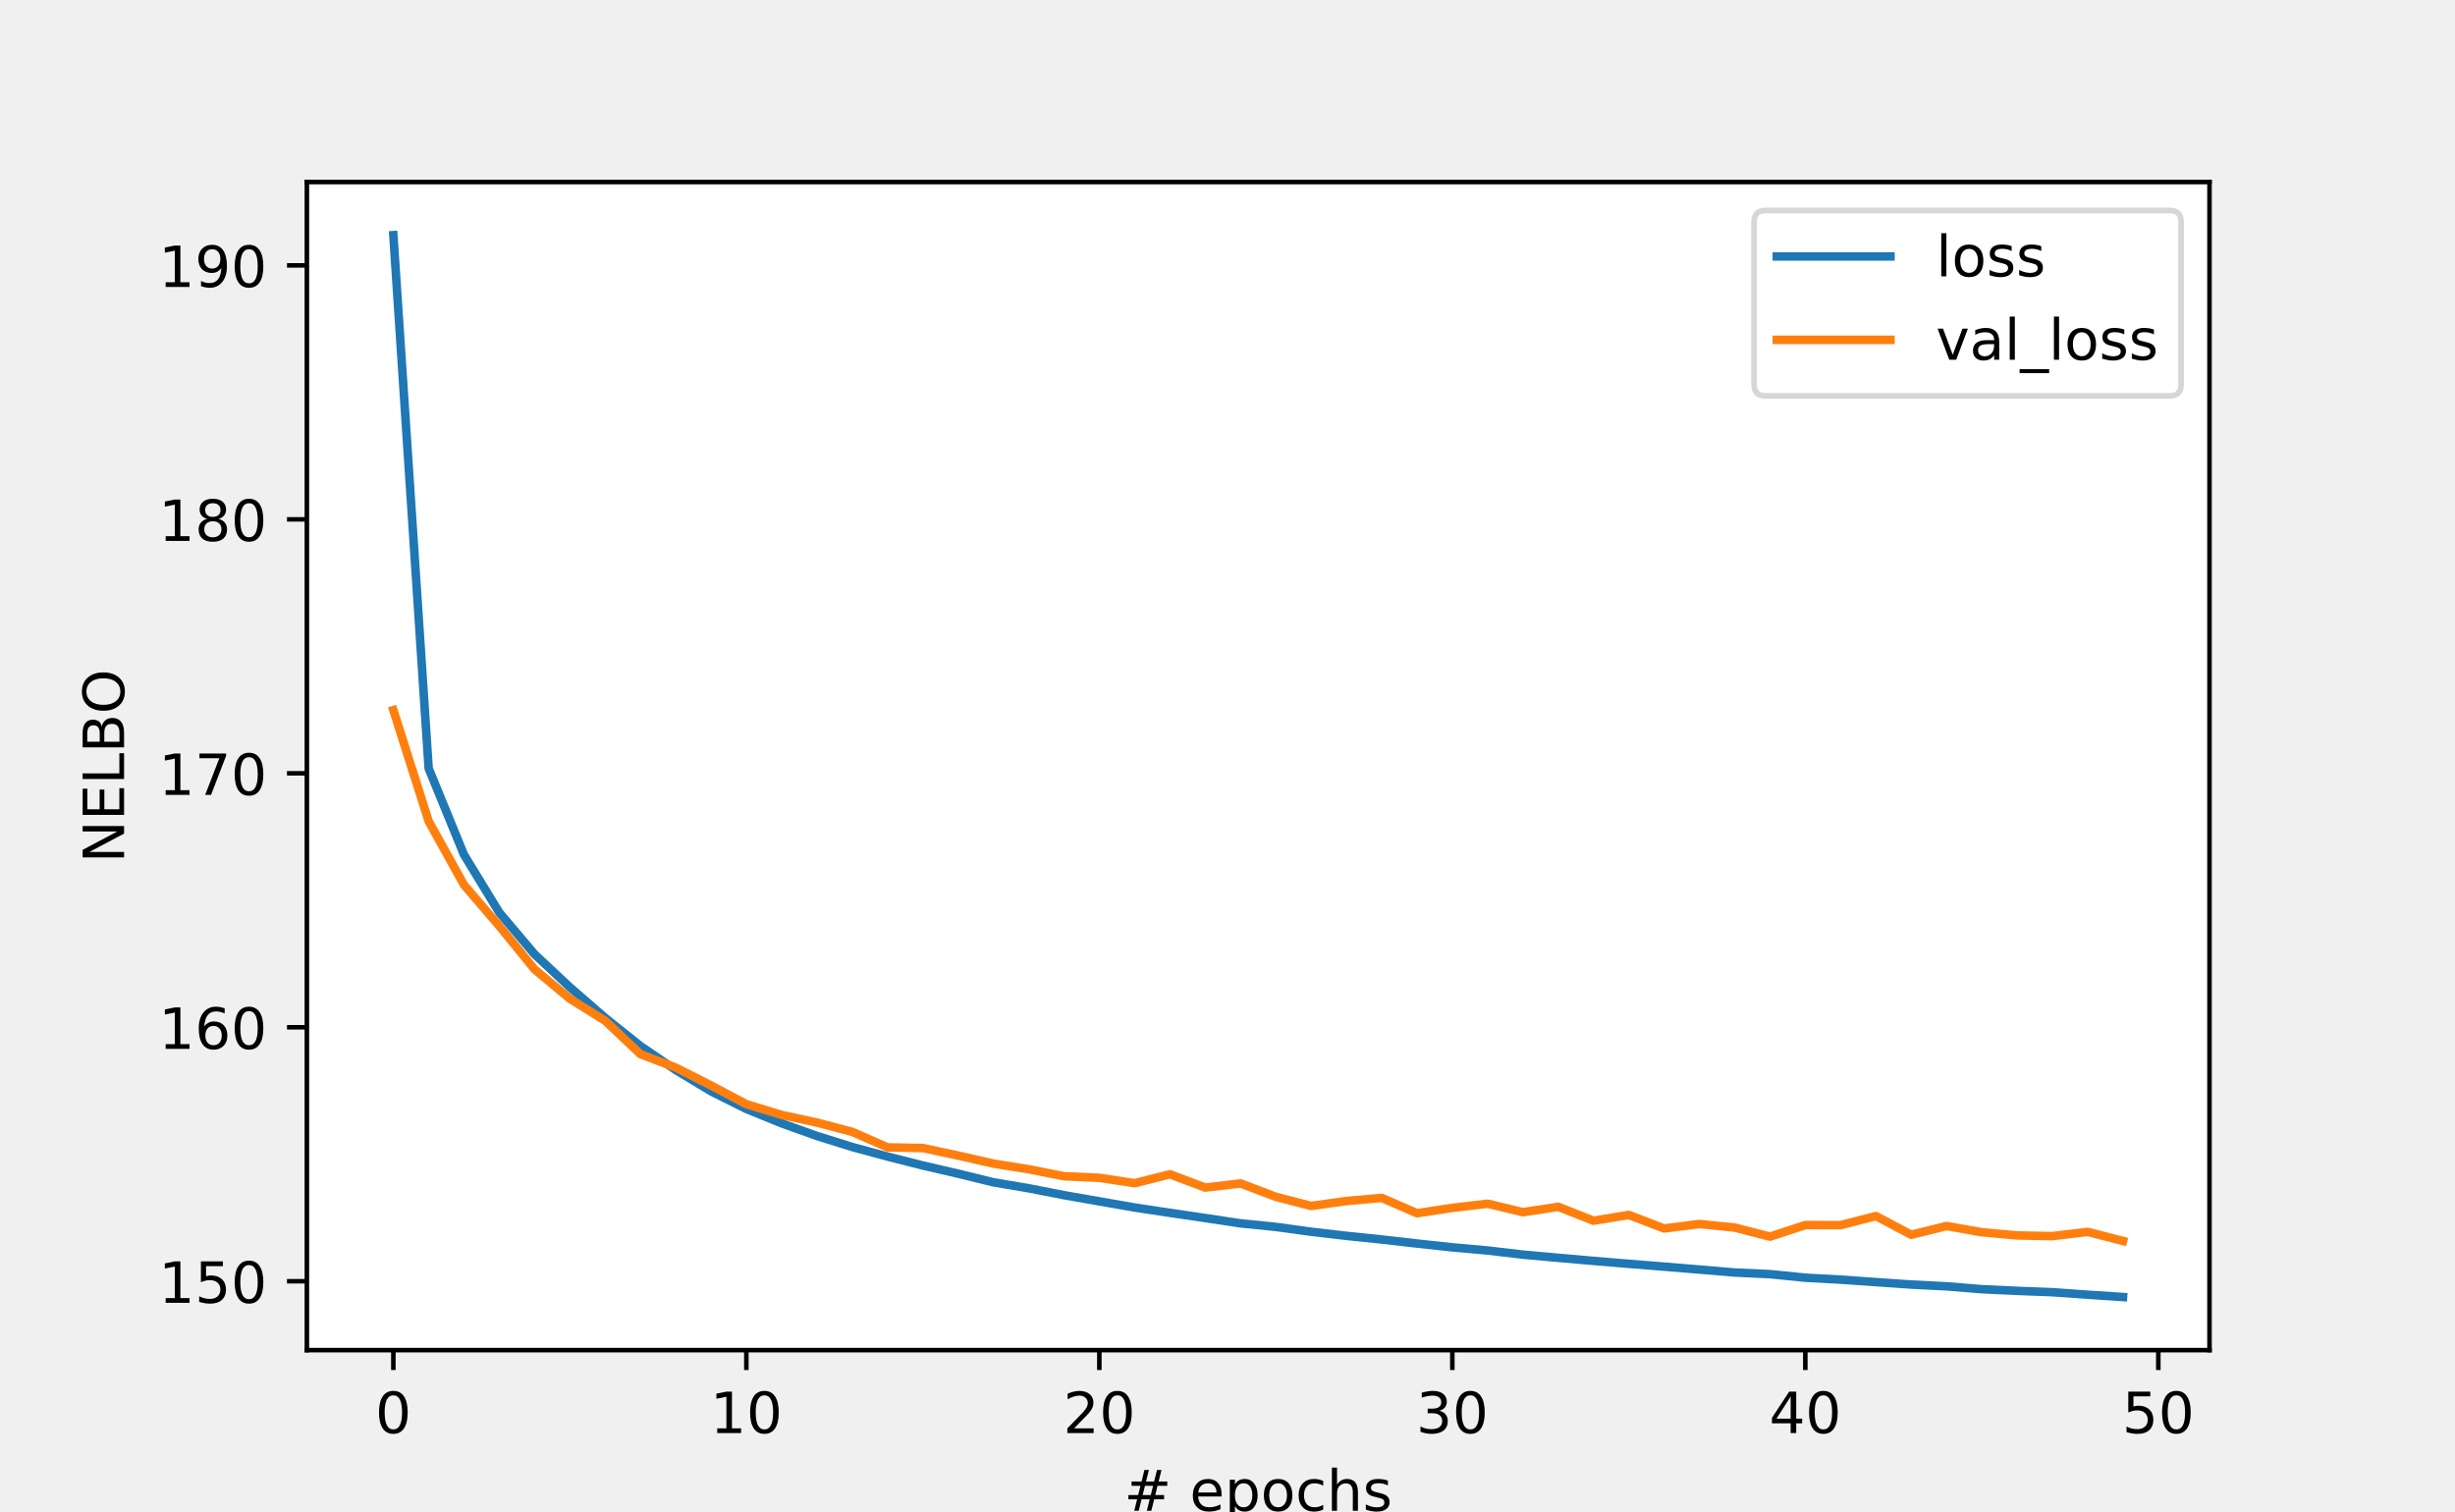
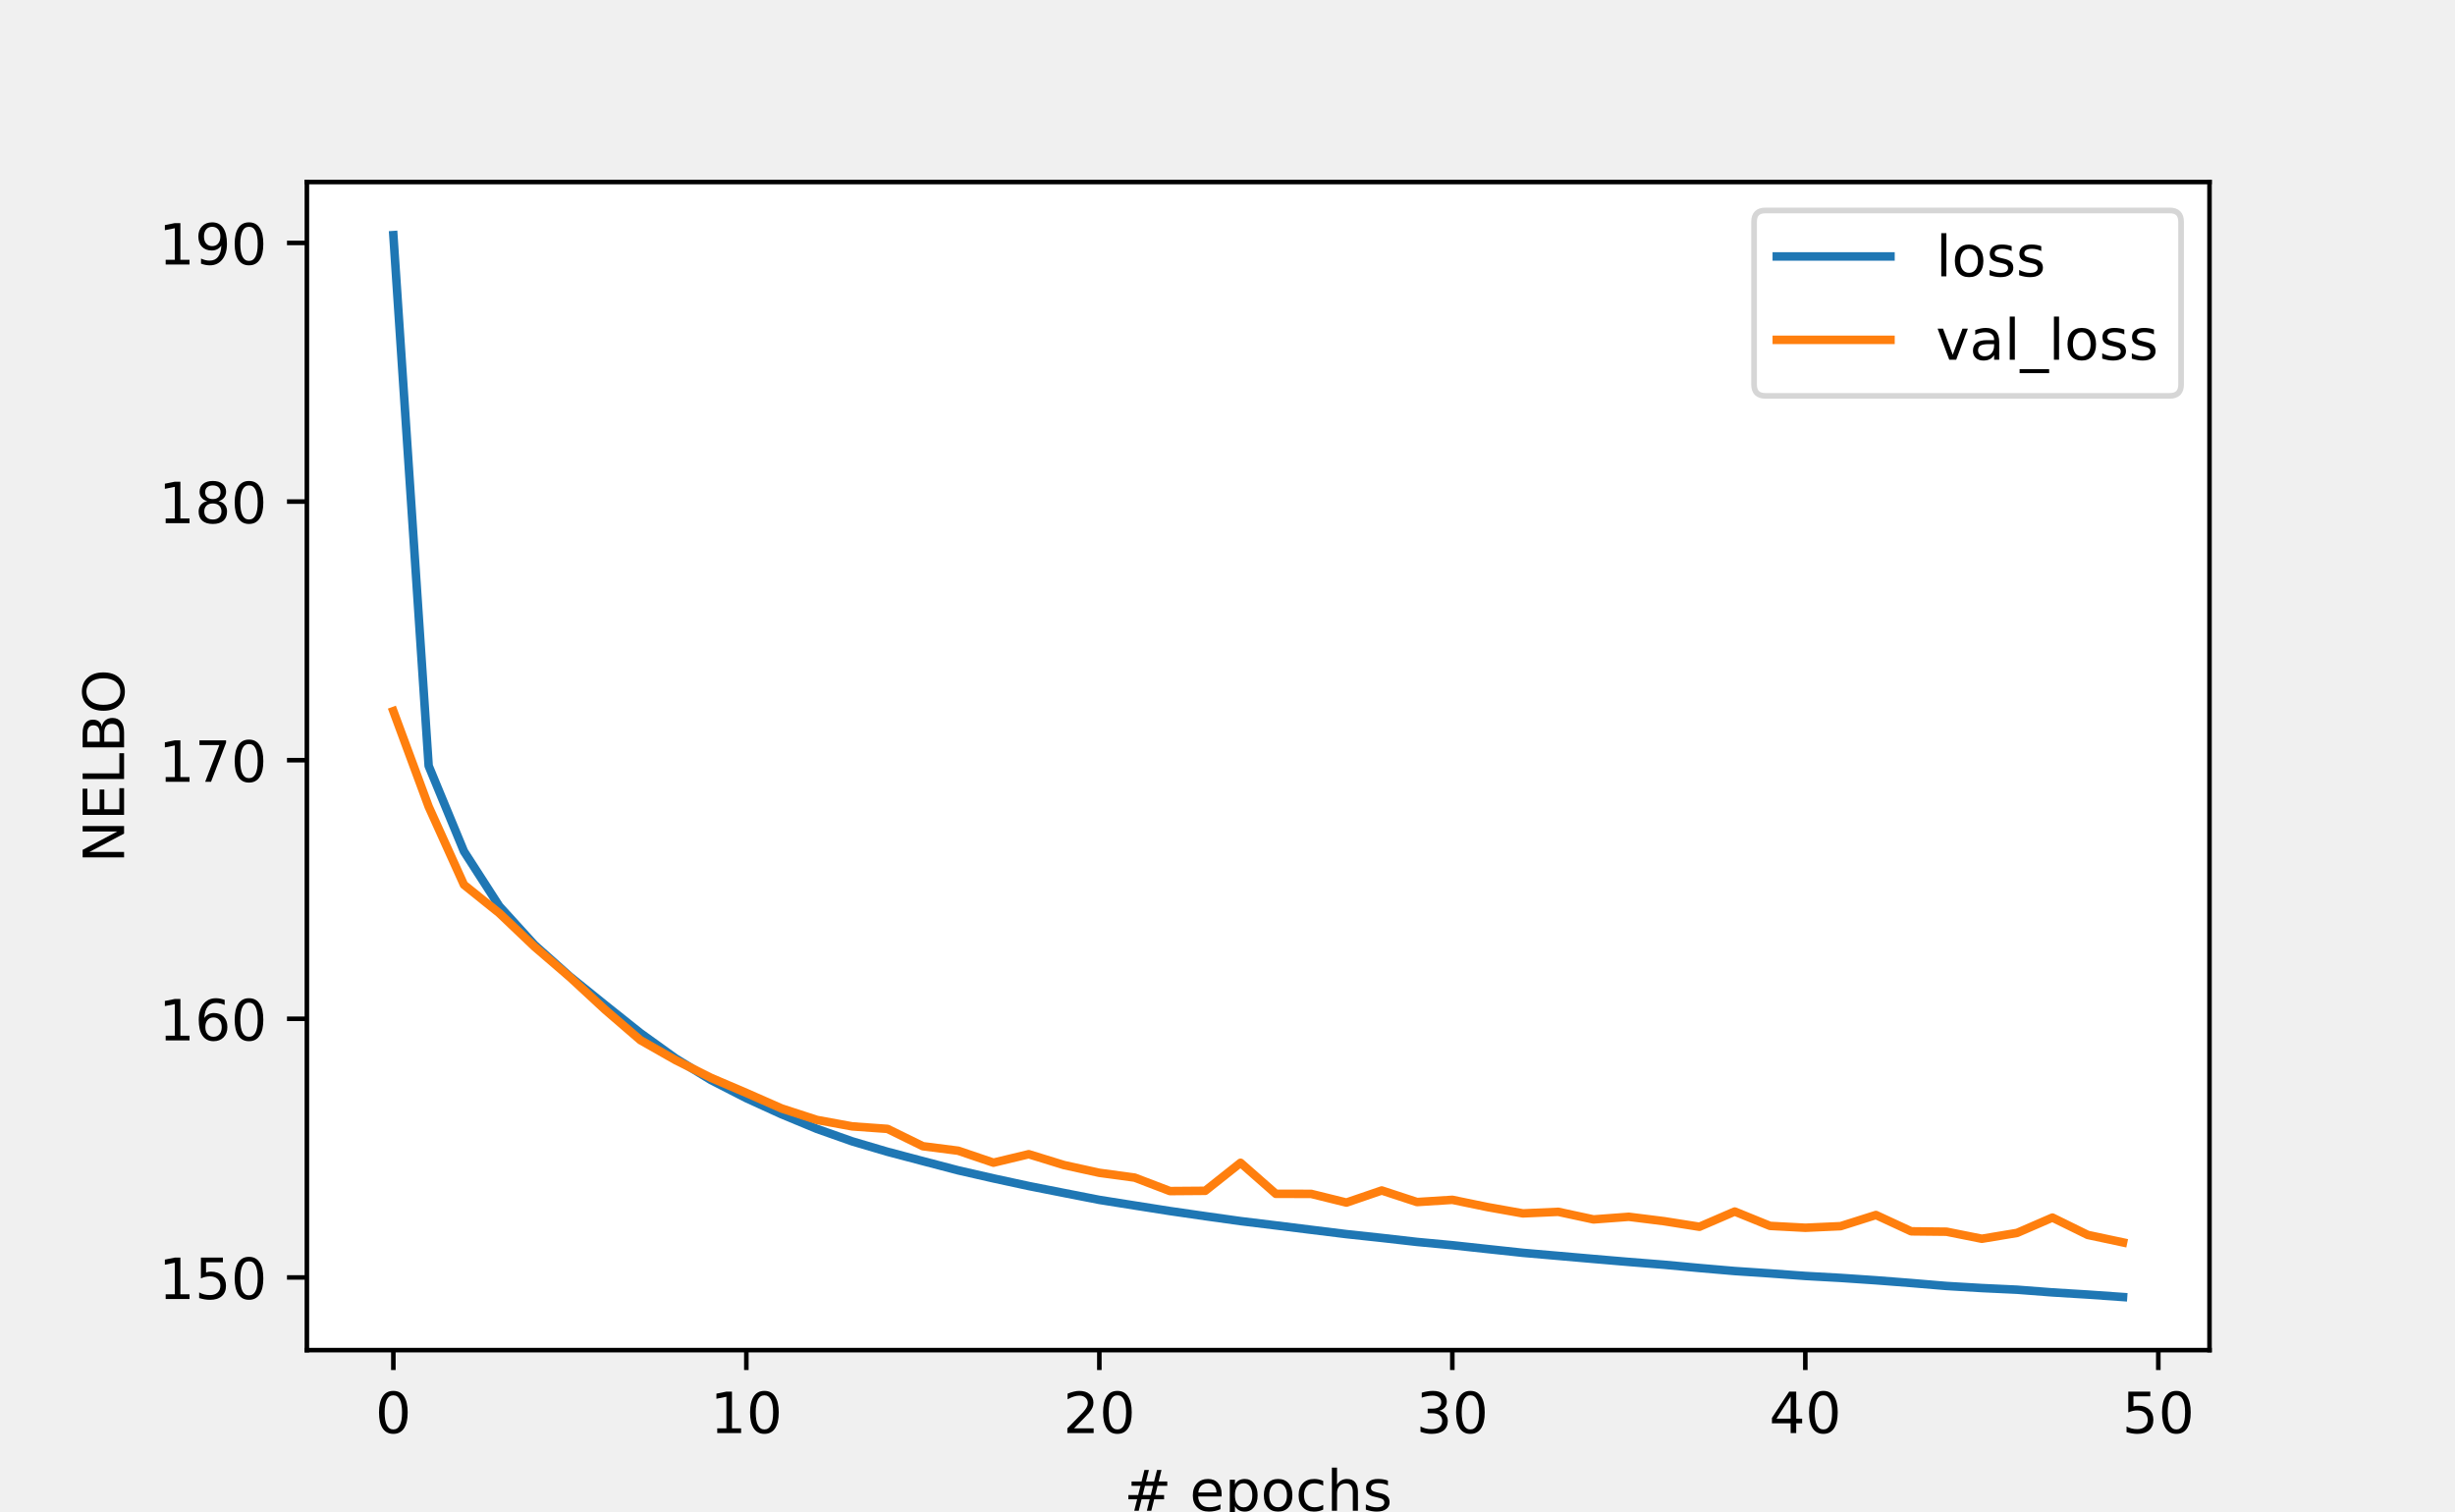
<svg xmlns="http://www.w3.org/2000/svg" xmlns:xlink="http://www.w3.org/1999/xlink" version="1.1" viewBox="0 0 432 266" viewport="0 0 1280px 788px">
  <defs>
    <style type="text/css">
*{stroke-linecap:butt;stroke-linejoin:round;}
  </style>
  </defs>
  <g id="figure_1">
    <g id="patch_1">
      <path d="M 0 266.991  L 432 266.991  L 432 0  L 0 0  z " style="fill:none;opacity:0;" />
    </g>
    <g id="axes_1">
      <g id="patch_2">
        <path d="M 54 237.622  L 388.8 237.622  L 388.8 32.039  L 54 32.039  z " style="fill:#ffffff;" />
      </g>
      <g id="matplotlib.axis_1">
        <g id="xtick_1">
          <g id="line2d_1">
            <defs>
-               <path d="M 0 0  L 0 3.5  " id="meb5fbb5a8f" style="stroke:#000000;stroke-width:0.8;" />
-             </defs>
-             <g>
-               <use style="stroke:#000000;stroke-width:0.8;" x="69.218" xlink:href="#meb5fbb5a8f" y="237.622" />
+               <path d="M 0 0  L 0 3.5  " id="m9cc13ddb61" style="stroke:#000000;stroke-width:0.8;" />
+             </defs>
+             <g>
+               <use style="stroke:#000000;stroke-width:0.8;" x="69.218" xlink:href="#m9cc13ddb61" y="237.622" />
            </g>
          </g>
          <g id="text_1">
            <defs>
              <path d="M 31.781 66.406  Q 24.172 66.406 20.328 58.906  Q 16.5 51.422 16.5 36.375  Q 16.5 21.391 20.328 13.891  Q 24.172 6.391 31.781 6.391  Q 39.453 6.391 43.281 13.891  Q 47.125 21.391 47.125 36.375  Q 47.125 51.422 43.281 58.906  Q 39.453 66.406 31.781 66.406  z M 31.781 74.219  Q 44.047 74.219 50.516 64.516  Q 56.984 54.828 56.984 36.375  Q 56.984 17.969 50.516 8.266  Q 44.047 -1.422 31.781 -1.422  Q 19.531 -1.422 13.062 8.266  Q 6.594 17.969 6.594 36.375  Q 6.594 54.828 13.062 64.516  Q 19.531 74.219 31.781 74.219  z " id="DejaVuSans-30" />
            </defs>
            <g transform="translate(66.03693 252.2201)scale(0.1 -0.1)">
              <use xlink:href="#DejaVuSans-30" />
            </g>
          </g>
        </g>
        <g id="xtick_2">
          <g id="line2d_2">
            <g>
-               <use style="stroke:#000000;stroke-width:0.8;" x="131.333" xlink:href="#meb5fbb5a8f" y="237.622" />
+               <use style="stroke:#000000;stroke-width:0.8;" x="131.333" xlink:href="#m9cc13ddb61" y="237.622" />
            </g>
          </g>
          <g id="text_2">
            <defs>
              <path d="M 12.406 8.297  L 28.516 8.297  L 28.516 63.922  L 10.984 60.406  L 10.984 69.391  L 28.422 72.906  L 38.281 72.906  L 38.281 8.297  L 54.391 8.297  L 54.391 0  L 12.406 0  z " id="DejaVuSans-31" />
            </defs>
            <g transform="translate(124.9707 252.2201)scale(0.1 -0.1)">
              <use xlink:href="#DejaVuSans-31" />
              <use x="63.623" xlink:href="#DejaVuSans-30" />
            </g>
          </g>
        </g>
        <g id="xtick_3">
          <g id="line2d_3">
            <g>
-               <use style="stroke:#000000;stroke-width:0.8;" x="193.448" xlink:href="#meb5fbb5a8f" y="237.622" />
+               <use style="stroke:#000000;stroke-width:0.8;" x="193.448" xlink:href="#m9cc13ddb61" y="237.622" />
            </g>
          </g>
          <g id="text_3">
            <defs>
              <path d="M 19.188 8.297  L 53.609 8.297  L 53.609 0  L 7.328 0  L 7.328 8.297  Q 12.938 14.109 22.625 23.891  Q 32.328 33.688 34.812 36.531  Q 39.547 41.844 41.422 45.531  Q 43.312 49.219 43.312 52.781  Q 43.312 58.594 39.234 62.25  Q 35.156 65.922 28.609 65.922  Q 23.969 65.922 18.812 64.312  Q 13.672 62.703 7.812 59.422  L 7.812 69.391  Q 13.766 71.781 18.938 73  Q 24.125 74.219 28.422 74.219  Q 39.75 74.219 46.484 68.547  Q 53.219 62.891 53.219 53.422  Q 53.219 48.922 51.531 44.891  Q 49.859 40.875 45.406 35.406  Q 44.188 33.984 37.641 27.219  Q 31.109 20.453 19.188 8.297  z " id="DejaVuSans-32" />
            </defs>
            <g transform="translate(187.0857 252.2201)scale(0.1 -0.1)">
              <use xlink:href="#DejaVuSans-32" />
              <use x="63.623" xlink:href="#DejaVuSans-30" />
            </g>
          </g>
        </g>
        <g id="xtick_4">
          <g id="line2d_4">
            <g>
-               <use style="stroke:#000000;stroke-width:0.8;" x="255.563" xlink:href="#meb5fbb5a8f" y="237.622" />
+               <use style="stroke:#000000;stroke-width:0.8;" x="255.563" xlink:href="#m9cc13ddb61" y="237.622" />
            </g>
          </g>
          <g id="text_4">
            <defs>
              <path d="M 40.578 39.312  Q 47.656 37.797 51.625 33  Q 55.609 28.219 55.609 21.188  Q 55.609 10.406 48.188 4.484  Q 40.766 -1.422 27.094 -1.422  Q 22.516 -1.422 17.656 -0.516  Q 12.797 0.391 7.625 2.203  L 7.625 11.719  Q 11.719 9.328 16.594 8.109  Q 21.484 6.891 26.812 6.891  Q 36.078 6.891 40.938 10.547  Q 45.797 14.203 45.797 21.188  Q 45.797 27.641 41.281 31.266  Q 36.766 34.906 28.719 34.906  L 20.219 34.906  L 20.219 43.016  L 29.109 43.016  Q 36.375 43.016 40.234 45.922  Q 44.094 48.828 44.094 54.297  Q 44.094 59.906 40.109 62.906  Q 36.141 65.922 28.719 65.922  Q 24.656 65.922 20.016 65.031  Q 15.375 64.156 9.812 62.312  L 9.812 71.094  Q 15.438 72.656 20.344 73.438  Q 25.25 74.219 29.594 74.219  Q 40.828 74.219 47.359 69.109  Q 53.906 64.016 53.906 55.328  Q 53.906 49.266 50.438 45.094  Q 46.969 40.922 40.578 39.312  z " id="DejaVuSans-33" />
            </defs>
            <g transform="translate(249.2008 252.2201)scale(0.1 -0.1)">
              <use xlink:href="#DejaVuSans-33" />
              <use x="63.623" xlink:href="#DejaVuSans-30" />
            </g>
          </g>
        </g>
        <g id="xtick_5">
          <g id="line2d_5">
            <g>
-               <use style="stroke:#000000;stroke-width:0.8;" x="317.678" xlink:href="#meb5fbb5a8f" y="237.622" />
+               <use style="stroke:#000000;stroke-width:0.8;" x="317.678" xlink:href="#m9cc13ddb61" y="237.622" />
            </g>
          </g>
          <g id="text_5">
            <defs>
              <path d="M 37.797 64.312  L 12.891 25.391  L 37.797 25.391  z M 35.203 72.906  L 47.609 72.906  L 47.609 25.391  L 58.016 25.391  L 58.016 17.188  L 47.609 17.188  L 47.609 0  L 37.797 0  L 37.797 17.188  L 4.891 17.188  L 4.891 26.703  z " id="DejaVuSans-34" />
            </defs>
            <g transform="translate(311.3158 252.2201)scale(0.1 -0.1)">
              <use xlink:href="#DejaVuSans-34" />
              <use x="63.623" xlink:href="#DejaVuSans-30" />
            </g>
          </g>
        </g>
        <g id="xtick_6">
          <g id="line2d_6">
            <g>
-               <use style="stroke:#000000;stroke-width:0.8;" x="379.793" xlink:href="#meb5fbb5a8f" y="237.622" />
+               <use style="stroke:#000000;stroke-width:0.8;" x="379.793" xlink:href="#m9cc13ddb61" y="237.622" />
            </g>
          </g>
          <g id="text_6">
            <defs>
              <path d="M 10.797 72.906  L 49.516 72.906  L 49.516 64.594  L 19.828 64.594  L 19.828 46.734  Q 21.969 47.469 24.109 47.828  Q 26.266 48.188 28.422 48.188  Q 40.625 48.188 47.75 41.5  Q 54.891 34.812 54.891 23.391  Q 54.891 11.625 47.562 5.094  Q 40.234 -1.422 26.906 -1.422  Q 22.312 -1.422 17.547 -0.641  Q 12.797 0.141 7.719 1.703  L 7.719 11.625  Q 12.109 9.234 16.797 8.062  Q 21.484 6.891 26.703 6.891  Q 35.156 6.891 40.078 11.328  Q 45.016 15.766 45.016 23.391  Q 45.016 31 40.078 35.438  Q 35.156 39.891 26.703 39.891  Q 22.75 39.891 18.812 39.016  Q 14.891 38.141 10.797 36.281  z " id="DejaVuSans-35" />
            </defs>
            <g transform="translate(373.4308 252.2201)scale(0.1 -0.1)">
              <use xlink:href="#DejaVuSans-35" />
              <use x="63.623" xlink:href="#DejaVuSans-30" />
            </g>
          </g>
        </g>
        <g id="text_7">
          <defs>
            <path d="M 51.125 44  L 36.922 44  L 32.812 27.688  L 47.125 27.688  z M 43.797 71.781  L 38.719 51.516  L 52.984 51.516  L 58.109 71.781  L 65.922 71.781  L 60.891 51.516  L 76.125 51.516  L 76.125 44  L 58.984 44  L 54.984 27.688  L 70.516 27.688  L 70.516 20.219  L 53.078 20.219  L 48 0  L 40.188 0  L 45.219 20.219  L 30.906 20.219  L 25.875 0  L 18.016 0  L 23.094 20.219  L 7.719 20.219  L 7.719 27.688  L 24.906 27.688  L 29 44  L 13.281 44  L 13.281 51.516  L 30.906 51.516  L 35.891 71.781  z " id="DejaVuSans-23" />
            <path id="DejaVuSans-20" />
            <path d="M 56.203 29.594  L 56.203 25.203  L 14.891 25.203  Q 15.484 15.922 20.484 11.062  Q 25.484 6.203 34.422 6.203  Q 39.594 6.203 44.453 7.469  Q 49.312 8.734 54.109 11.281  L 54.109 2.781  Q 49.266 0.734 44.188 -0.344  Q 39.109 -1.422 33.891 -1.422  Q 20.797 -1.422 13.156 6.188  Q 5.516 13.812 5.516 26.812  Q 5.516 40.234 12.766 48.109  Q 20.016 56 32.328 56  Q 43.359 56 49.781 48.891  Q 56.203 41.797 56.203 29.594  z M 47.219 32.234  Q 47.125 39.594 43.094 43.984  Q 39.062 48.391 32.422 48.391  Q 24.906 48.391 20.391 44.141  Q 15.875 39.891 15.188 32.172  z " id="DejaVuSans-65" />
            <path d="M 18.109 8.203  L 18.109 -20.797  L 9.078 -20.797  L 9.078 54.688  L 18.109 54.688  L 18.109 46.391  Q 20.953 51.266 25.266 53.625  Q 29.594 56 35.594 56  Q 45.562 56 51.781 48.094  Q 58.016 40.188 58.016 27.297  Q 58.016 14.406 51.781 6.484  Q 45.562 -1.422 35.594 -1.422  Q 29.594 -1.422 25.266 0.953  Q 20.953 3.328 18.109 8.203  z M 48.688 27.297  Q 48.688 37.203 44.609 42.844  Q 40.531 48.484 33.406 48.484  Q 26.266 48.484 22.188 42.844  Q 18.109 37.203 18.109 27.297  Q 18.109 17.391 22.188 11.75  Q 26.266 6.109 33.406 6.109  Q 40.531 6.109 44.609 11.75  Q 48.688 17.391 48.688 27.297  z " id="DejaVuSans-70" />
            <path d="M 30.609 48.391  Q 23.391 48.391 19.188 42.75  Q 14.984 37.109 14.984 27.297  Q 14.984 17.484 19.156 11.844  Q 23.344 6.203 30.609 6.203  Q 37.797 6.203 41.984 11.859  Q 46.188 17.531 46.188 27.297  Q 46.188 37.016 41.984 42.703  Q 37.797 48.391 30.609 48.391  z M 30.609 56  Q 42.328 56 49.016 48.375  Q 55.719 40.766 55.719 27.297  Q 55.719 13.875 49.016 6.219  Q 42.328 -1.422 30.609 -1.422  Q 18.844 -1.422 12.172 6.219  Q 5.516 13.875 5.516 27.297  Q 5.516 40.766 12.172 48.375  Q 18.844 56 30.609 56  z " id="DejaVuSans-6f" />
            <path d="M 48.781 52.594  L 48.781 44.188  Q 44.969 46.297 41.141 47.344  Q 37.312 48.391 33.406 48.391  Q 24.656 48.391 19.812 42.844  Q 14.984 37.312 14.984 27.297  Q 14.984 17.281 19.812 11.734  Q 24.656 6.203 33.406 6.203  Q 37.312 6.203 41.141 7.25  Q 44.969 8.297 48.781 10.406  L 48.781 2.094  Q 45.016 0.344 40.984 -0.531  Q 36.969 -1.422 32.422 -1.422  Q 20.062 -1.422 12.781 6.344  Q 5.516 14.109 5.516 27.297  Q 5.516 40.672 12.859 48.328  Q 20.219 56 33.016 56  Q 37.156 56 41.109 55.141  Q 45.062 54.297 48.781 52.594  z " id="DejaVuSans-63" />
            <path d="M 54.891 33.016  L 54.891 0  L 45.906 0  L 45.906 32.719  Q 45.906 40.484 42.875 44.328  Q 39.844 48.188 33.797 48.188  Q 26.516 48.188 22.312 43.547  Q 18.109 38.922 18.109 30.906  L 18.109 0  L 9.078 0  L 9.078 75.984  L 18.109 75.984  L 18.109 46.188  Q 21.344 51.125 25.703 53.562  Q 30.078 56 35.797 56  Q 45.219 56 50.047 50.172  Q 54.891 44.344 54.891 33.016  z " id="DejaVuSans-68" />
            <path d="M 44.281 53.078  L 44.281 44.578  Q 40.484 46.531 36.375 47.5  Q 32.281 48.484 27.875 48.484  Q 21.188 48.484 17.844 46.438  Q 14.5 44.391 14.5 40.281  Q 14.5 37.156 16.891 35.375  Q 19.281 33.594 26.516 31.984  L 29.594 31.297  Q 39.156 29.25 43.188 25.516  Q 47.219 21.781 47.219 15.094  Q 47.219 7.469 41.188 3.016  Q 35.156 -1.422 24.609 -1.422  Q 20.219 -1.422 15.453 -0.562  Q 10.688 0.297 5.422 2  L 5.422 11.281  Q 10.406 8.688 15.234 7.391  Q 20.062 6.109 24.812 6.109  Q 31.156 6.109 34.562 8.281  Q 37.984 10.453 37.984 14.406  Q 37.984 18.062 35.516 20.016  Q 33.062 21.969 24.703 23.781  L 21.578 24.516  Q 13.234 26.266 9.516 29.906  Q 5.812 33.547 5.812 39.891  Q 5.812 47.609 11.281 51.797  Q 16.75 56 26.812 56  Q 31.781 56 36.172 55.266  Q 40.578 54.547 44.281 53.078  z " id="DejaVuSans-73" />
          </defs>
          <g transform="translate(197.7883 265.8983)scale(0.1 -0.1)">
            <use xlink:href="#DejaVuSans-23" />
            <use x="83.789" xlink:href="#DejaVuSans-20" />
            <use x="115.576" xlink:href="#DejaVuSans-65" />
            <use x="177.1" xlink:href="#DejaVuSans-70" />
            <use x="240.576" xlink:href="#DejaVuSans-6f" />
            <use x="301.758" xlink:href="#DejaVuSans-63" />
            <use x="356.738" xlink:href="#DejaVuSans-68" />
            <use x="420.117" xlink:href="#DejaVuSans-73" />
          </g>
        </g>
      </g>
      <g id="matplotlib.axis_2">
        <g id="ytick_1">
          <g id="line2d_7">
            <defs>
-               <path d="M 0 0  L -3.5 0  " id="mc014f7fef8" style="stroke:#000000;stroke-width:0.8;" />
-             </defs>
-             <g>
-               <use style="stroke:#000000;stroke-width:0.8;" x="54" xlink:href="#mc014f7fef8" y="225.499" />
+               <path d="M 0 0  L -3.5 0  " id="ma350b4b426" style="stroke:#000000;stroke-width:0.8;" />
+             </defs>
+             <g>
+               <use style="stroke:#000000;stroke-width:0.8;" x="54" xlink:href="#ma350b4b426" y="224.828" />
            </g>
          </g>
          <g id="text_8">
-             <g transform="translate(27.9125 229.2979)scale(0.1 -0.1)">
+             <g transform="translate(27.9125 228.627)scale(0.1 -0.1)">
              <use xlink:href="#DejaVuSans-31" />
              <use x="63.623" xlink:href="#DejaVuSans-35" />
              <use x="127.246" xlink:href="#DejaVuSans-30" />
            </g>
          </g>
        </g>
        <g id="ytick_2">
          <g id="line2d_8">
            <g>
-               <use style="stroke:#000000;stroke-width:0.8;" x="54" xlink:href="#mc014f7fef8" y="180.801" />
+               <use style="stroke:#000000;stroke-width:0.8;" x="54" xlink:href="#ma350b4b426" y="179.31" />
            </g>
          </g>
          <g id="text_9">
            <defs>
              <path d="M 33.016 40.375  Q 26.375 40.375 22.484 35.828  Q 18.609 31.297 18.609 23.391  Q 18.609 15.531 22.484 10.953  Q 26.375 6.391 33.016 6.391  Q 39.656 6.391 43.531 10.953  Q 47.406 15.531 47.406 23.391  Q 47.406 31.297 43.531 35.828  Q 39.656 40.375 33.016 40.375  z M 52.594 71.297  L 52.594 62.312  Q 48.875 64.062 45.094 64.984  Q 41.312 65.922 37.594 65.922  Q 27.828 65.922 22.672 59.328  Q 17.531 52.734 16.797 39.406  Q 19.672 43.656 24.016 45.922  Q 28.375 48.188 33.594 48.188  Q 44.578 48.188 50.953 41.516  Q 57.328 34.859 57.328 23.391  Q 57.328 12.156 50.688 5.359  Q 44.047 -1.422 33.016 -1.422  Q 20.359 -1.422 13.672 8.266  Q 6.984 17.969 6.984 36.375  Q 6.984 53.656 15.188 63.938  Q 23.391 74.219 37.203 74.219  Q 40.922 74.219 44.703 73.484  Q 48.484 72.75 52.594 71.297  z " id="DejaVuSans-36" />
            </defs>
-             <g transform="translate(27.9125 184.6006)scale(0.1 -0.1)">
+             <g transform="translate(27.9125 183.1094)scale(0.1 -0.1)">
              <use xlink:href="#DejaVuSans-31" />
              <use x="63.623" xlink:href="#DejaVuSans-36" />
              <use x="127.246" xlink:href="#DejaVuSans-30" />
            </g>
          </g>
        </g>
        <g id="ytick_3">
          <g id="line2d_9">
            <g>
-               <use style="stroke:#000000;stroke-width:0.8;" x="54" xlink:href="#mc014f7fef8" y="136.104" />
+               <use style="stroke:#000000;stroke-width:0.8;" x="54" xlink:href="#ma350b4b426" y="133.793" />
            </g>
          </g>
          <g id="text_10">
            <defs>
              <path d="M 8.203 72.906  L 55.078 72.906  L 55.078 68.703  L 28.609 0  L 18.312 0  L 43.219 64.594  L 8.203 64.594  z " id="DejaVuSans-37" />
            </defs>
-             <g transform="translate(27.9125 139.9033)scale(0.1 -0.1)">
+             <g transform="translate(27.9125 137.5918)scale(0.1 -0.1)">
              <use xlink:href="#DejaVuSans-31" />
              <use x="63.623" xlink:href="#DejaVuSans-37" />
              <use x="127.246" xlink:href="#DejaVuSans-30" />
            </g>
          </g>
        </g>
        <g id="ytick_4">
          <g id="line2d_10">
            <g>
-               <use style="stroke:#000000;stroke-width:0.8;" x="54" xlink:href="#mc014f7fef8" y="91.407" />
+               <use style="stroke:#000000;stroke-width:0.8;" x="54" xlink:href="#ma350b4b426" y="88.275" />
            </g>
          </g>
          <g id="text_11">
            <defs>
              <path d="M 31.781 34.625  Q 24.75 34.625 20.719 30.859  Q 16.703 27.094 16.703 20.516  Q 16.703 13.922 20.719 10.156  Q 24.75 6.391 31.781 6.391  Q 38.812 6.391 42.859 10.172  Q 46.922 13.969 46.922 20.516  Q 46.922 27.094 42.891 30.859  Q 38.875 34.625 31.781 34.625  z M 21.922 38.812  Q 15.578 40.375 12.031 44.719  Q 8.5 49.078 8.5 55.328  Q 8.5 64.062 14.719 69.141  Q 20.953 74.219 31.781 74.219  Q 42.672 74.219 48.875 69.141  Q 55.078 64.062 55.078 55.328  Q 55.078 49.078 51.531 44.719  Q 48 40.375 41.703 38.812  Q 48.828 37.156 52.797 32.312  Q 56.781 27.484 56.781 20.516  Q 56.781 9.906 50.312 4.234  Q 43.844 -1.422 31.781 -1.422  Q 19.734 -1.422 13.25 4.234  Q 6.781 9.906 6.781 20.516  Q 6.781 27.484 10.781 32.312  Q 14.797 37.156 21.922 38.812  z M 18.312 54.391  Q 18.312 48.734 21.844 45.562  Q 25.391 42.391 31.781 42.391  Q 38.141 42.391 41.719 45.562  Q 45.312 48.734 45.312 54.391  Q 45.312 60.062 41.719 63.234  Q 38.141 66.406 31.781 66.406  Q 25.391 66.406 21.844 63.234  Q 18.312 60.062 18.312 54.391  z " id="DejaVuSans-38" />
            </defs>
-             <g transform="translate(27.9125 95.20598)scale(0.1 -0.1)">
+             <g transform="translate(27.9125 92.07412)scale(0.1 -0.1)">
              <use xlink:href="#DejaVuSans-31" />
              <use x="63.623" xlink:href="#DejaVuSans-38" />
              <use x="127.246" xlink:href="#DejaVuSans-30" />
            </g>
          </g>
        </g>
        <g id="ytick_5">
          <g id="line2d_11">
            <g>
-               <use style="stroke:#000000;stroke-width:0.8;" x="54" xlink:href="#mc014f7fef8" y="46.709" />
+               <use style="stroke:#000000;stroke-width:0.8;" x="54" xlink:href="#ma350b4b426" y="42.757" />
            </g>
          </g>
          <g id="text_12">
            <defs>
              <path d="M 10.984 1.516  L 10.984 10.5  Q 14.703 8.734 18.5 7.812  Q 22.312 6.891 25.984 6.891  Q 35.75 6.891 40.891 13.453  Q 46.047 20.016 46.781 33.406  Q 43.953 29.203 39.594 26.953  Q 35.25 24.703 29.984 24.703  Q 19.047 24.703 12.672 31.312  Q 6.297 37.938 6.297 49.422  Q 6.297 60.641 12.938 67.422  Q 19.578 74.219 30.609 74.219  Q 43.266 74.219 49.922 64.516  Q 56.594 54.828 56.594 36.375  Q 56.594 19.141 48.406 8.859  Q 40.234 -1.422 26.422 -1.422  Q 22.703 -1.422 18.891 -0.688  Q 15.094 0.047 10.984 1.516  z M 30.609 32.422  Q 37.25 32.422 41.125 36.953  Q 45.016 41.5 45.016 49.422  Q 45.016 57.281 41.125 61.844  Q 37.25 66.406 30.609 66.406  Q 23.969 66.406 20.094 61.844  Q 16.219 57.281 16.219 49.422  Q 16.219 41.5 20.094 36.953  Q 23.969 32.422 30.609 32.422  z " id="DejaVuSans-39" />
            </defs>
-             <g transform="translate(27.9125 50.50867)scale(0.1 -0.1)">
+             <g transform="translate(27.9125 46.55648)scale(0.1 -0.1)">
              <use xlink:href="#DejaVuSans-31" />
              <use x="63.623" xlink:href="#DejaVuSans-39" />
              <use x="127.246" xlink:href="#DejaVuSans-30" />
            </g>
          </g>
        </g>
        <g id="text_13">
          <defs>
            <path d="M 9.812 72.906  L 23.094 72.906  L 55.422 11.922  L 55.422 72.906  L 64.984 72.906  L 64.984 0  L 51.703 0  L 19.391 60.984  L 19.391 0  L 9.812 0  z " id="DejaVuSans-4e" />
            <path d="M 9.812 72.906  L 55.906 72.906  L 55.906 64.594  L 19.672 64.594  L 19.672 43.016  L 54.391 43.016  L 54.391 34.719  L 19.672 34.719  L 19.672 8.297  L 56.781 8.297  L 56.781 0  L 9.812 0  z " id="DejaVuSans-45" />
            <path d="M 9.812 72.906  L 19.672 72.906  L 19.672 8.297  L 55.172 8.297  L 55.172 0  L 9.812 0  z " id="DejaVuSans-4c" />
            <path d="M 19.672 34.812  L 19.672 8.109  L 35.5 8.109  Q 43.453 8.109 47.281 11.406  Q 51.125 14.703 51.125 21.484  Q 51.125 28.328 47.281 31.562  Q 43.453 34.812 35.5 34.812  z M 19.672 64.797  L 19.672 42.828  L 34.281 42.828  Q 41.5 42.828 45.031 45.531  Q 48.578 48.25 48.578 53.812  Q 48.578 59.328 45.031 62.062  Q 41.5 64.797 34.281 64.797  z M 9.812 72.906  L 35.016 72.906  Q 46.297 72.906 52.391 68.219  Q 58.5 63.531 58.5 54.891  Q 58.5 48.188 55.375 44.234  Q 52.25 40.281 46.188 39.312  Q 53.469 37.75 57.5 32.781  Q 61.531 27.828 61.531 20.406  Q 61.531 10.641 54.891 5.312  Q 48.25 0 35.984 0  L 9.812 0  z " id="DejaVuSans-42" />
            <path d="M 39.406 66.219  Q 28.656 66.219 22.328 58.203  Q 16.016 50.203 16.016 36.375  Q 16.016 22.609 22.328 14.594  Q 28.656 6.594 39.406 6.594  Q 50.141 6.594 56.422 14.594  Q 62.703 22.609 62.703 36.375  Q 62.703 50.203 56.422 58.203  Q 50.141 66.219 39.406 66.219  z M 39.406 74.219  Q 54.734 74.219 63.906 63.938  Q 73.094 53.656 73.094 36.375  Q 73.094 19.141 63.906 8.859  Q 54.734 -1.422 39.406 -1.422  Q 24.031 -1.422 14.812 8.828  Q 5.609 19.094 5.609 36.375  Q 5.609 53.656 14.812 63.938  Q 24.031 74.219 39.406 74.219  z " id="DejaVuSans-4f" />
          </defs>
          <g transform="translate(21.83281 151.8819)rotate(-90)scale(0.1 -0.1)">
            <use xlink:href="#DejaVuSans-4e" />
            <use x="74.805" xlink:href="#DejaVuSans-45" />
            <use x="137.988" xlink:href="#DejaVuSans-4c" />
            <use x="193.701" xlink:href="#DejaVuSans-42" />
            <use x="262.289" xlink:href="#DejaVuSans-4f" />
          </g>
        </g>
      </g>
      <g id="line2d_12">
-         <path clip-path="url(#p1e25fff8db)" d="M 69.218 41.384  L 75.43 135.236  L 81.641 150.421  L 87.853 160.601  L 94.064 167.944  L 100.276 173.751  L 106.487 179.143  L 112.699 184.104  L 118.91 188.325  L 125.122 192.071  L 131.333 195.18  L 137.545 197.707  L 143.756 199.931  L 149.968 201.874  L 156.179 203.557  L 162.391 205.131  L 168.602 206.568  L 174.814 208.09  L 181.025 209.139  L 187.237 210.351  L 193.448 211.439  L 199.66 212.524  L 205.871 213.461  L 212.083 214.375  L 218.294 215.311  L 224.506 215.935  L 230.717 216.789  L 236.929 217.51  L 243.14 218.154  L 249.352 218.863  L 255.563 219.533  L 261.775 220.085  L 267.986 220.816  L 274.198 221.373  L 280.409 221.92  L 286.621 222.431  L 292.832 222.928  L 299.044 223.439  L 305.255 223.963  L 311.467 224.251  L 317.678 224.877  L 323.89 225.216  L 330.101 225.651  L 336.313 226.08  L 342.524 226.392  L 348.736 226.899  L 354.947 227.19  L 361.159 227.428  L 367.37 227.87  L 373.582 228.277  " style="fill:none;stroke:#1f77b4;stroke-linecap:square;stroke-width:1.5;" />
+         <path clip-path="url(#pd16bcdd7ae)" d="M 69.218 41.384  L 75.43 134.791  L 81.641 149.837  L 87.853 159.475  L 94.064 166.31  L 100.276 171.862  L 106.487 176.877  L 112.699 181.825  L 118.91 186.296  L 125.122 190.097  L 131.333 193.279  L 137.545 196.116  L 143.756 198.69  L 149.968 200.883  L 156.179 202.714  L 162.391 204.354  L 168.602 205.981  L 174.814 207.397  L 181.025 208.74  L 187.237 209.966  L 193.448 211.18  L 199.66 212.165  L 205.871 213.144  L 212.083 214.043  L 218.294 214.915  L 224.506 215.672  L 230.717 216.442  L 236.929 217.207  L 243.14 217.873  L 249.352 218.58  L 255.563 219.16  L 261.775 219.832  L 267.986 220.496  L 274.198 221.032  L 280.409 221.573  L 286.621 222.101  L 292.832 222.594  L 299.044 223.17  L 305.255 223.704  L 311.467 224.116  L 317.678 224.567  L 323.89 224.91  L 330.101 225.33  L 336.313 225.812  L 342.524 226.332  L 348.736 226.698  L 354.947 226.988  L 361.159 227.465  L 367.37 227.843  L 373.582 228.277  " style="fill:none;stroke:#1f77b4;stroke-linecap:square;stroke-width:1.5;" />
      </g>
      <g id="line2d_13">
-         <path clip-path="url(#p1e25fff8db)" d="M 69.218 124.988  L 75.43 144.533  L 81.641 155.736  L 87.853 162.974  L 94.064 170.603  L 100.276 175.78  L 106.487 179.653  L 112.699 185.536  L 118.91 187.9  L 125.122 191.049  L 131.333 194.336  L 137.545 196.229  L 143.756 197.573  L 149.968 199.212  L 156.179 201.938  L 162.391 202.054  L 168.602 203.382  L 174.814 204.792  L 181.025 205.79  L 187.237 207.016  L 193.448 207.296  L 199.66 208.239  L 205.871 206.675  L 212.083 209.016  L 218.294 208.285  L 224.506 210.64  L 230.717 212.248  L 236.929 211.378  L 243.14 210.83  L 249.352 213.529  L 255.563 212.586  L 261.775 211.854  L 267.986 213.347  L 274.198 212.4  L 280.409 214.845  L 286.621 213.829  L 292.832 216.211  L 299.044 215.422  L 305.255 216.051  L 311.467 217.646  L 317.678 215.609  L 323.89 215.623  L 330.101 214.026  L 336.313 217.32  L 342.524 215.782  L 348.736 216.87  L 354.947 217.438  L 361.159 217.557  L 367.37 216.813  L 373.582 218.412  " style="fill:none;stroke:#ff7f0e;stroke-linecap:square;stroke-width:1.5;" />
+         <path clip-path="url(#pd16bcdd7ae)" d="M 69.218 125.161  L 75.43 141.97  L 81.641 155.717  L 87.853 160.711  L 94.064 166.625  L 100.276 171.967  L 106.487 177.717  L 112.699 183.072  L 118.91 186.604  L 125.122 189.7  L 131.333 192.356  L 137.545 195.09  L 143.756 197.108  L 149.968 198.245  L 156.179 198.685  L 162.391 201.734  L 168.602 202.525  L 174.814 204.631  L 181.025 203.14  L 187.237 205.054  L 193.448 206.416  L 199.66 207.259  L 205.871 209.63  L 212.083 209.583  L 218.294 204.653  L 224.506 210.113  L 230.717 210.122  L 236.929 211.654  L 243.14 209.526  L 249.352 211.562  L 255.563 211.17  L 261.775 212.45  L 267.986 213.557  L 274.198 213.281  L 280.409 214.619  L 286.621 214.156  L 292.832 214.931  L 299.044 215.911  L 305.255 213.231  L 311.467 215.757  L 317.678 216.087  L 323.89 215.806  L 330.101 213.839  L 336.313 216.714  L 342.524 216.78  L 348.736 218.023  L 354.947 216.99  L 361.159 214.294  L 367.37 217.346  L 373.582 218.666  " style="fill:none;stroke:#ff7f0e;stroke-linecap:square;stroke-width:1.5;" />
      </g>
      <g id="patch_3">
        <path d="M 54 237.622  L 54 32.039  " style="fill:none;stroke:#000000;stroke-linecap:square;stroke-linejoin:miter;stroke-width:0.8;" />
      </g>
      <g id="patch_4">
        <path d="M 388.8 237.622  L 388.8 32.039  " style="fill:none;stroke:#000000;stroke-linecap:square;stroke-linejoin:miter;stroke-width:0.8;" />
      </g>
      <g id="patch_5">
        <path d="M 54 237.622  L 388.8 237.622  " style="fill:none;stroke:#000000;stroke-linecap:square;stroke-linejoin:miter;stroke-width:0.8;" />
      </g>
      <g id="patch_6">
        <path d="M 54 32.039  L 388.8 32.039  " style="fill:none;stroke:#000000;stroke-linecap:square;stroke-linejoin:miter;stroke-width:0.8;" />
      </g>
      <g id="legend_1">
        <g id="patch_7">
          <path d="M 310.659 69.673  L 381.8 69.673  Q 383.8 69.673 383.8 67.673  L 383.8 39.039  Q 383.8 37.039 381.8 37.039  L 310.659 37.039  Q 308.659 37.039 308.659 39.039  L 308.659 67.673  Q 308.659 69.673 310.659 69.673  z " style="fill:#ffffff;opacity:0.8;stroke:#cccccc;stroke-linejoin:miter;" />
        </g>
        <g id="line2d_14">
          <path d="M 312.659 45.137  L 332.659 45.137  " style="fill:none;stroke:#1f77b4;stroke-linecap:square;stroke-width:1.5;" />
        </g>
        <g id="line2d_15" />
        <g id="text_14">
          <defs>
            <path d="M 9.422 75.984  L 18.406 75.984  L 18.406 0  L 9.422 0  z " id="DejaVuSans-6c" />
          </defs>
          <g transform="translate(340.6594 48.63732)scale(0.1 -0.1)">
            <use xlink:href="#DejaVuSans-6c" />
            <use x="27.783" xlink:href="#DejaVuSans-6f" />
            <use x="88.965" xlink:href="#DejaVuSans-73" />
            <use x="141.064" xlink:href="#DejaVuSans-73" />
          </g>
        </g>
        <g id="line2d_16">
          <path d="M 312.659 59.815  L 332.659 59.815  " style="fill:none;stroke:#ff7f0e;stroke-linecap:square;stroke-width:1.5;" />
        </g>
        <g id="line2d_17" />
        <g id="text_15">
          <defs>
            <path d="M 2.984 54.688  L 12.5 54.688  L 29.594 8.797  L 46.688 54.688  L 56.203 54.688  L 35.688 0  L 23.484 0  z " id="DejaVuSans-76" />
            <path d="M 34.281 27.484  Q 23.391 27.484 19.188 25  Q 14.984 22.516 14.984 16.5  Q 14.984 11.719 18.141 8.906  Q 21.297 6.109 26.703 6.109  Q 34.188 6.109 38.703 11.406  Q 43.219 16.703 43.219 25.484  L 43.219 27.484  z M 52.203 31.203  L 52.203 0  L 43.219 0  L 43.219 8.297  Q 40.141 3.328 35.547 0.953  Q 30.953 -1.422 24.312 -1.422  Q 15.922 -1.422 10.953 3.297  Q 6 8.016 6 15.922  Q 6 25.141 12.172 29.828  Q 18.359 34.516 30.609 34.516  L 43.219 34.516  L 43.219 35.406  Q 43.219 41.609 39.141 45  Q 35.062 48.391 27.688 48.391  Q 23 48.391 18.547 47.266  Q 14.109 46.141 10.016 43.891  L 10.016 52.203  Q 14.938 54.109 19.578 55.047  Q 24.219 56 28.609 56  Q 40.484 56 46.344 49.844  Q 52.203 43.703 52.203 31.203  z " id="DejaVuSans-61" />
            <path d="M 50.984 -16.609  L 50.984 -23.578  L -0.984 -23.578  L -0.984 -16.609  z " id="DejaVuSans-5f" />
          </defs>
          <g transform="translate(340.6594 63.31544)scale(0.1 -0.1)">
            <use xlink:href="#DejaVuSans-76" />
            <use x="59.18" xlink:href="#DejaVuSans-61" />
            <use x="120.459" xlink:href="#DejaVuSans-6c" />
            <use x="148.242" xlink:href="#DejaVuSans-5f" />
            <use x="198.242" xlink:href="#DejaVuSans-6c" />
            <use x="226.025" xlink:href="#DejaVuSans-6f" />
            <use x="287.207" xlink:href="#DejaVuSans-73" />
            <use x="339.307" xlink:href="#DejaVuSans-73" />
          </g>
        </g>
      </g>
    </g>
  </g>
  <defs>
-     <clipPath id="p1e25fff8db">
+     <clipPath id="pd16bcdd7ae">
      <rect height="205.583" width="334.8" x="54" y="32.039" />
    </clipPath>
  </defs>
</svg>
